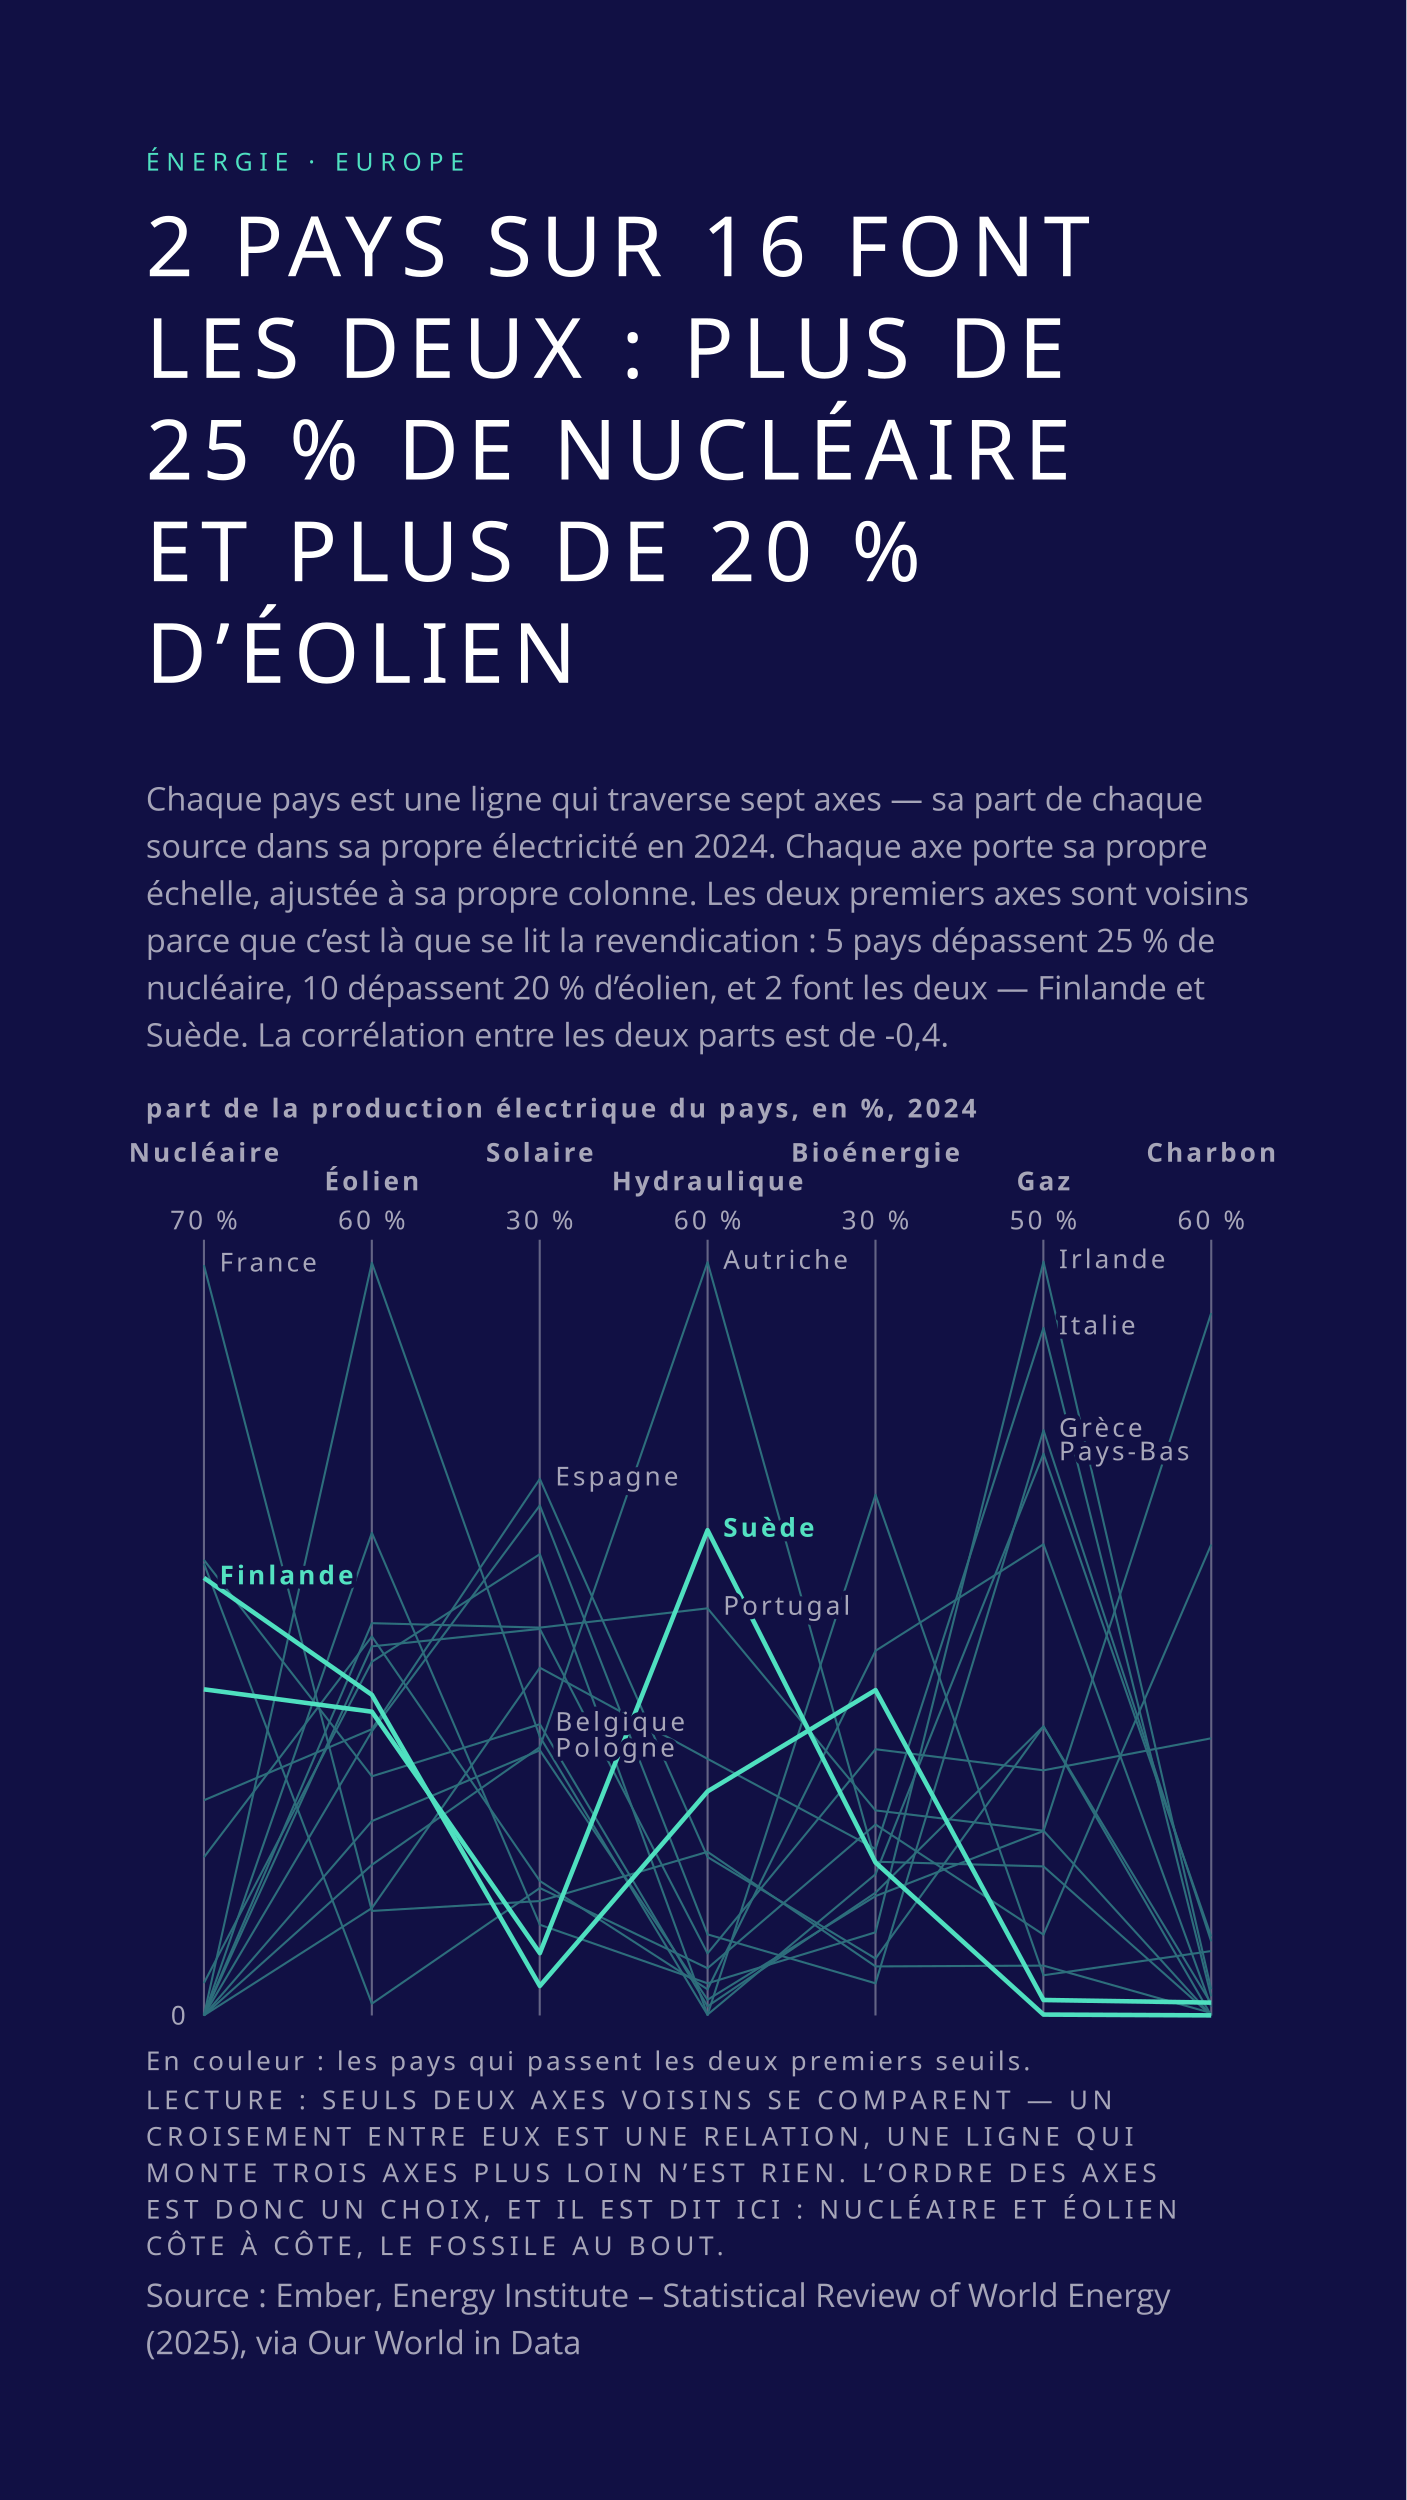
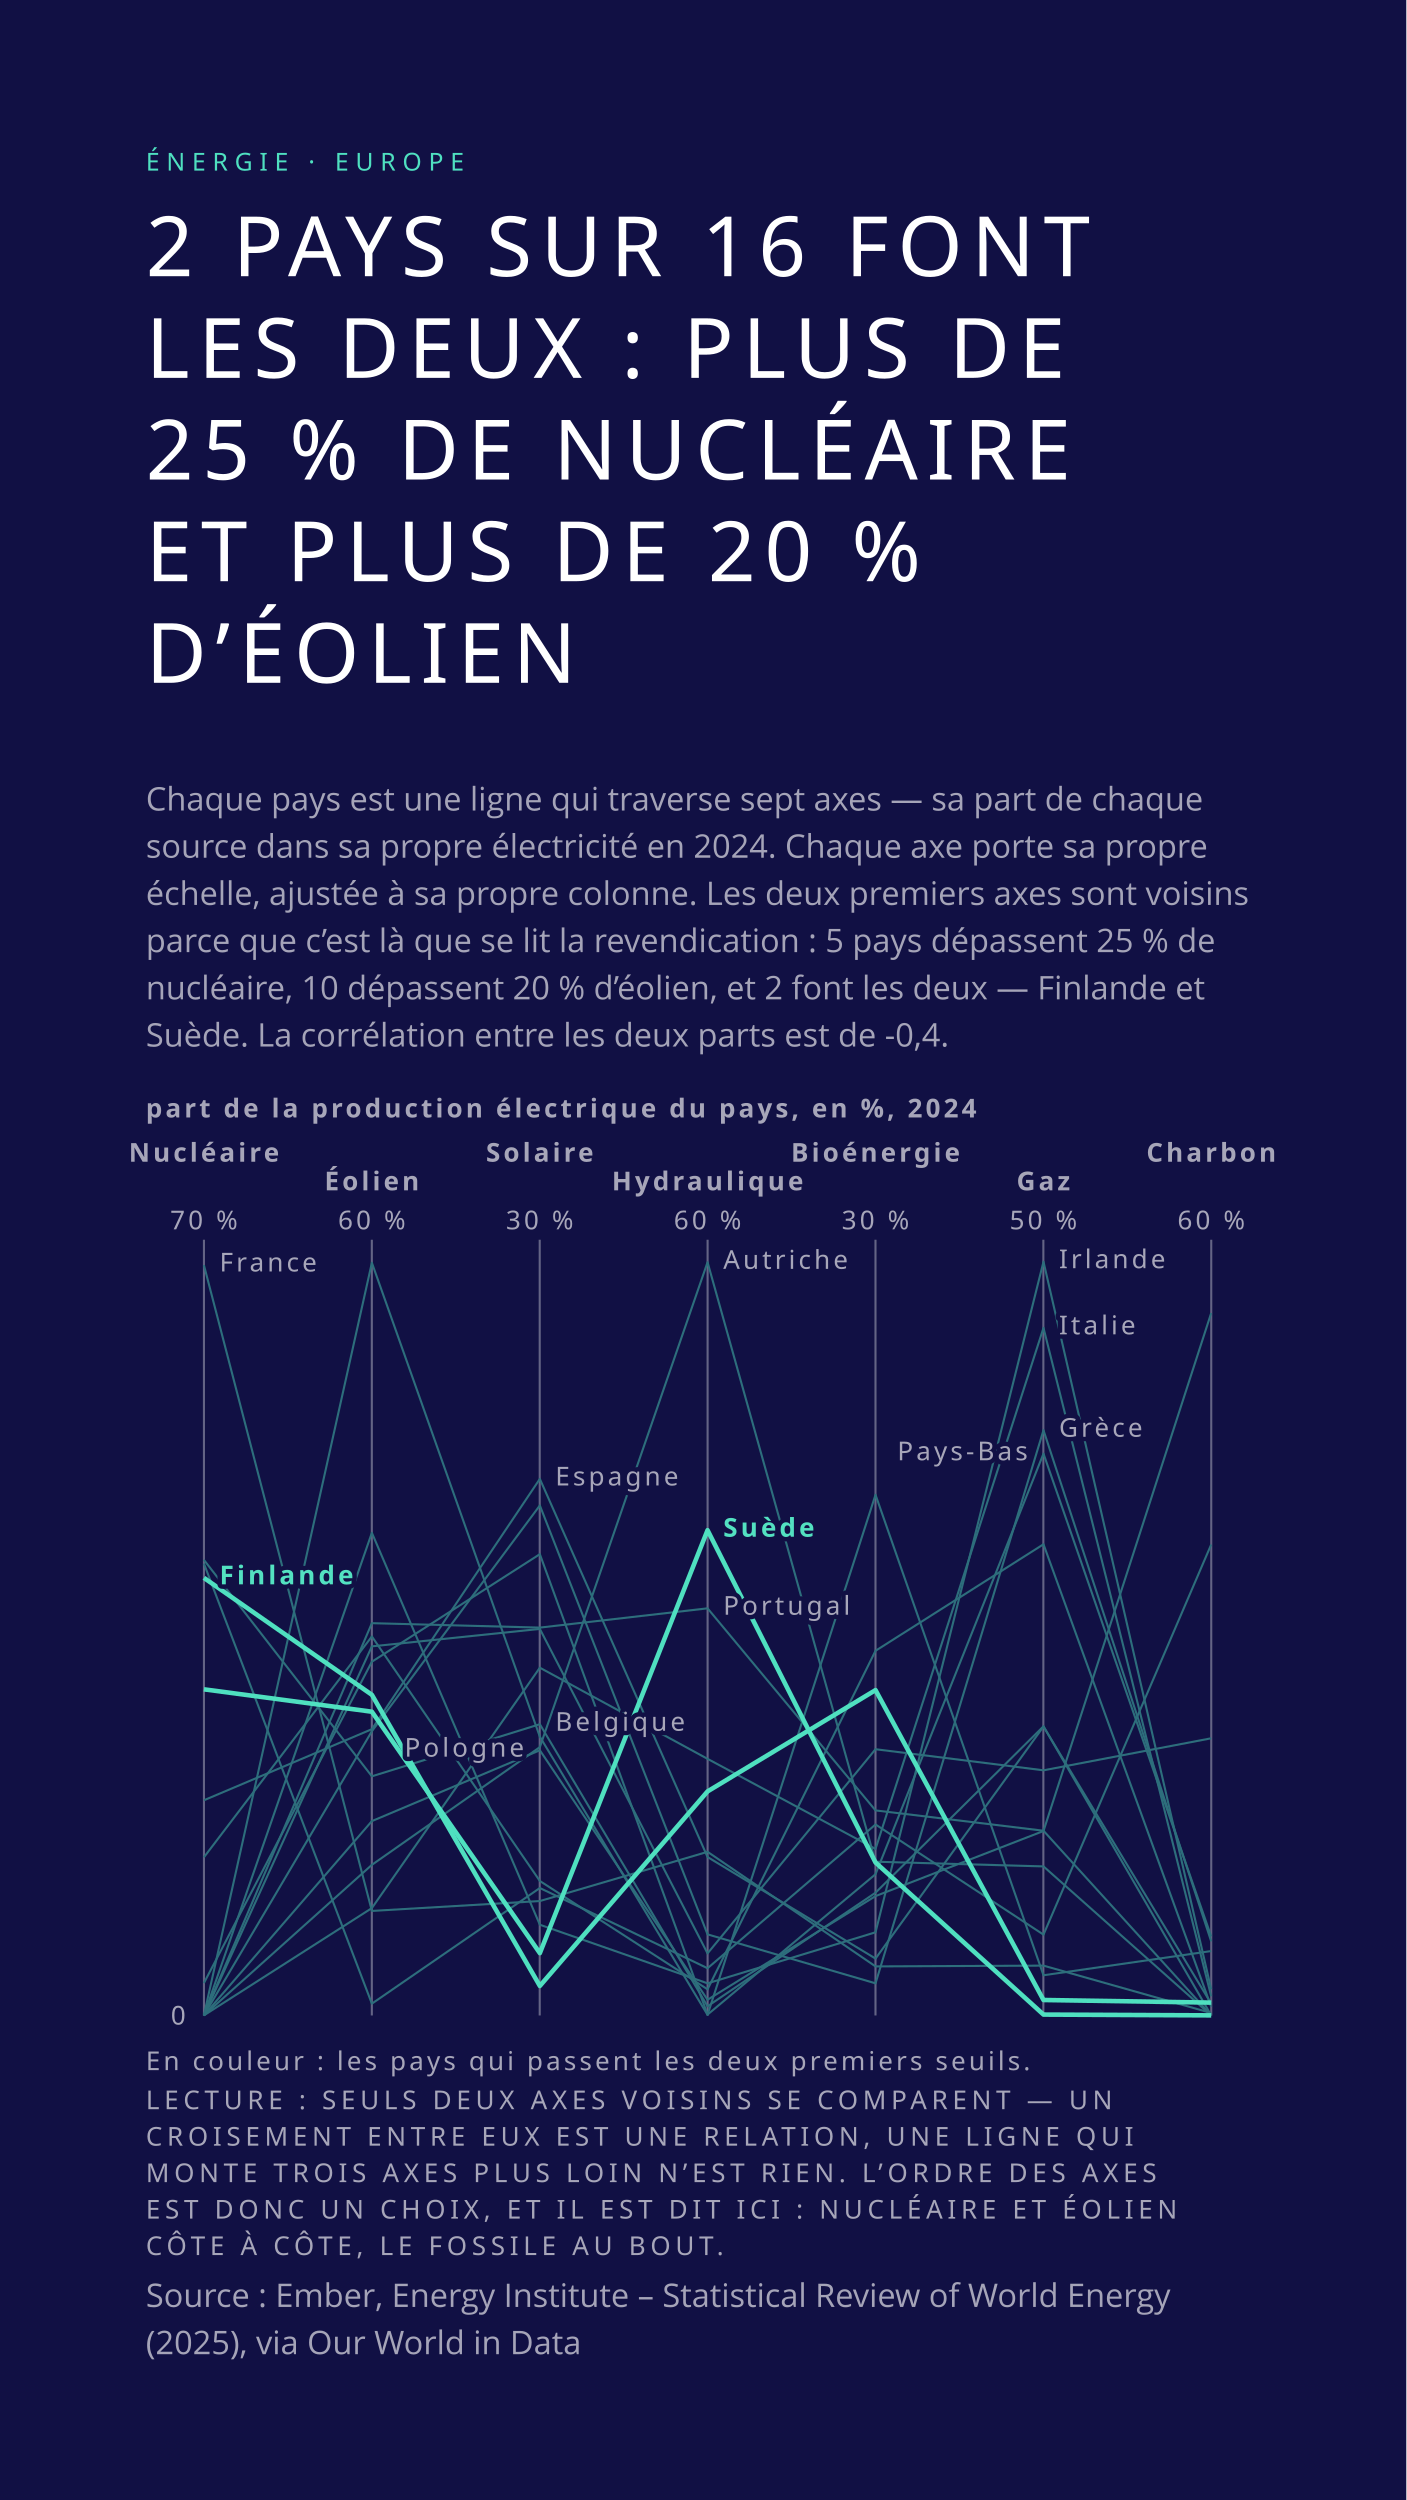
<svg xmlns="http://www.w3.org/2000/svg" width="540" height="960" viewBox="0 0 540 960" role="img" aria-label="Graphique en coordonnées parallèles : 16 pays européens, chacun une ligne traversant sept axes verticaux — nucléaire, éolien, solaire, hydraulique, bioénergie, gaz, charbon — chaque axe à sa propre échelle et portant sa part de la production du pays en 2024. Entre les deux premiers axes les lignes se croisent : 5 pays dépassent 25 % de nucléaire, 10 dépassent 20 % d’éolien, et seuls Finlande et Suède font les deux ; leurs lignes sont en couleur.">
  <rect x="0" y="0" width="540" height="960" fill="#111044" />
  <text x="56" y="65.5" font-family="Montserrat" font-size="9.5" font-weight="500" font-style="normal" letter-spacing="2.6" fill="#4FE0C0">ÉNERGIE · EUROPE</text>
  <text x="56" y="106.05" font-family="Montserrat" font-size="32" font-weight="400" font-style="normal" letter-spacing="3.4" fill="#FFFFFF">2 PAYS SUR 16 FONT</text>
  <text x="56" y="145.089" font-family="Montserrat" font-size="32" font-weight="400" font-style="normal" letter-spacing="3.4" fill="#FFFFFF">LES DEUX : PLUS DE</text>
  <text x="56" y="184.128" font-family="Montserrat" font-size="32" font-weight="400" font-style="normal" letter-spacing="3.4" fill="#FFFFFF">25 % DE NUCLÉAIRE</text>
  <text x="56" y="223.168" font-family="Montserrat" font-size="32" font-weight="400" font-style="normal" letter-spacing="3.4" fill="#FFFFFF">ET PLUS DE 20 %</text>
  <text x="56" y="262.207" font-family="Montserrat" font-size="32" font-weight="400" font-style="normal" letter-spacing="3.4" fill="#FFFFFF">D’ÉOLIEN</text>
  <text x="56" y="311.246" font-family="Open Sans" font-size="12.5" font-weight="400" font-style="normal" letter-spacing="0" fill="#a5a4b8">Chaque pays est une ligne qui traverse sept axes — sa part de chaque</text>
  <text x="56" y="329.372" font-family="Open Sans" font-size="12.5" font-weight="400" font-style="normal" letter-spacing="0" fill="#a5a4b8">source dans sa propre électricité en 2024. Chaque axe porte sa propre</text>
  <text x="56" y="347.497" font-family="Open Sans" font-size="12.5" font-weight="400" font-style="normal" letter-spacing="0" fill="#a5a4b8">échelle, ajustée à sa propre colonne. Les deux premiers axes sont voisins</text>
  <text x="56" y="365.623" font-family="Open Sans" font-size="12.5" font-weight="400" font-style="normal" letter-spacing="0" fill="#a5a4b8">parce que c’est là que se lit la revendication : 5 pays dépassent 25 % de</text>
  <text x="56" y="383.749" font-family="Open Sans" font-size="12.5" font-weight="400" font-style="normal" letter-spacing="0" fill="#a5a4b8">nucléaire, 10 dépassent 20 % d’éolien, et 2 font les deux — Finlande et</text>
  <text x="56" y="401.875" font-family="Open Sans" font-size="12.5" font-weight="400" font-style="normal" letter-spacing="0" fill="#a5a4b8">Suède. La corrélation entre les deux parts est de -0,4.</text>
  <text x="56" y="429.101" font-family="Montserrat" font-size="10" font-weight="700" font-style="normal" letter-spacing="1.2" fill="#a7a6b9">part de la production électrique du pays, en %, 2024</text>
  <g>
    <line x1="78.315" x2="78.315" y1="476.061" y2="773.945" stroke="#646485" stroke-width="0.8" />
    <text x="78.315" y="446.091" text-anchor="middle" font-family="Montserrat" font-size="10" font-weight="700" font-style="normal" letter-spacing="1.2" fill="#a7a6b9">Nucléaire</text>
  </g>
  <g>
    <line x1="142.782" x2="142.782" y1="476.061" y2="773.945" stroke="#646485" stroke-width="0.8" />
    <text x="142.782" y="457.081" text-anchor="middle" font-family="Montserrat" font-size="10" font-weight="700" font-style="normal" letter-spacing="1.2" fill="#a7a6b9">Éolien</text>
  </g>
  <g>
    <line x1="207.25" x2="207.25" y1="476.061" y2="773.945" stroke="#646485" stroke-width="0.8" />
    <text x="207.25" y="446.091" text-anchor="middle" font-family="Montserrat" font-size="10" font-weight="700" font-style="normal" letter-spacing="1.2" fill="#a7a6b9">Solaire</text>
  </g>
  <g>
    <line x1="271.718" x2="271.718" y1="476.061" y2="773.945" stroke="#646485" stroke-width="0.8" />
    <text x="271.718" y="457.081" text-anchor="middle" font-family="Montserrat" font-size="10" font-weight="700" font-style="normal" letter-spacing="1.2" fill="#a7a6b9">Hydraulique</text>
  </g>
  <g>
    <line x1="336.185" x2="336.185" y1="476.061" y2="773.945" stroke="#646485" stroke-width="0.8" />
    <text x="336.185" y="446.091" text-anchor="middle" font-family="Montserrat" font-size="10" font-weight="700" font-style="normal" letter-spacing="1.2" fill="#a7a6b9">Bioénergie</text>
  </g>
  <g>
    <line x1="400.653" x2="400.653" y1="476.061" y2="773.945" stroke="#646485" stroke-width="0.8" />
    <text x="400.653" y="457.081" text-anchor="middle" font-family="Montserrat" font-size="10" font-weight="700" font-style="normal" letter-spacing="1.2" fill="#a7a6b9">Gaz</text>
  </g>
  <g>
    <line x1="465.12" x2="465.12" y1="476.061" y2="773.945" stroke="#646485" stroke-width="0.8" />
    <text x="465.12" y="446.091" text-anchor="middle" font-family="Montserrat" font-size="10" font-weight="700" font-style="normal" letter-spacing="1.2" fill="#a7a6b9">Charbon</text>
  </g>
  <path d="M 78.3 773.9 L 142.8 716.1 L 207.3 670.9 L 271.7 484.7 L 336.2 714.9 L 400.7 716.7 L 465.1 773.9" fill="none" stroke="#2d6e7c" stroke-width="0.8" stroke-linejoin="round" />
  <path d="M 78.3 599.0 L 142.8 682.1 L 207.3 662.1 L 271.7 770.4 L 336.2 726.8 L 400.7 662.9 L 465.1 773.9" fill="none" stroke="#2d6e7c" stroke-width="0.8" stroke-linejoin="round" />
  <path d="M 78.3 600.4 L 142.8 769.4 L 207.3 725.0 L 271.7 755.8 L 336.2 700.6 L 400.7 742.9 L 465.1 593.1" fill="none" stroke="#2d6e7c" stroke-width="0.8" stroke-linejoin="round" />
  <path d="M 78.3 773.9 L 142.8 484.9 L 207.3 666.9 L 271.7 773.7 L 336.2 574.0 L 400.7 758.5 L 465.1 749.2" fill="none" stroke="#2d6e7c" stroke-width="0.8" stroke-linejoin="round" />
  <path d="M 78.3 485.8 L 142.8 733.8 L 207.3 730.0 L 271.7 711.1 L 336.2 755.1 L 400.7 754.8 L 465.1 773.0" fill="none" stroke="#2d6e7c" stroke-width="0.8" stroke-linejoin="round" />
  <path d="M 78.3 773.9 L 142.8 632.2 L 207.3 625.5 L 271.7 750.1 L 336.2 671.7 L 400.7 679.8 L 465.1 667.5" fill="none" stroke="#2d6e7c" stroke-width="0.8" stroke-linejoin="round" />
  <path d="M 78.3 773.9 L 142.8 664.8 L 207.3 578.1 L 271.7 742.8 L 336.2 761.6 L 400.7 549.2 L 465.1 745.5" fill="none" stroke="#2d6e7c" stroke-width="0.8" stroke-linejoin="round" />
  <path d="M 78.3 773.9 L 142.8 588.6 L 207.3 739.1 L 271.7 761.6 L 336.2 742.0 L 400.7 484.5 L 465.1 763.9" fill="none" stroke="#2d6e7c" stroke-width="0.8" stroke-linejoin="round" />
  <path d="M 78.3 773.9 L 142.8 732.7 L 207.3 640.4 L 271.7 675.4 L 336.2 710.0 L 400.7 509.9 L 465.1 766.6" fill="none" stroke="#2d6e7c" stroke-width="0.8" stroke-linejoin="round" />
  <path d="M 78.3 761.5 L 142.8 638.1 L 207.3 596.8 L 271.7 773.6 L 336.2 719.7 L 400.7 558.2 L 465.1 743.6" fill="none" stroke="#2d6e7c" stroke-width="0.8" stroke-linejoin="round" />
  <path d="M 78.3 773.9 L 142.8 699.3 L 207.3 672.1 L 271.7 767.9 L 336.2 728.1 L 400.7 703.1 L 465.1 504.2" fill="none" stroke="#2d6e7c" stroke-width="0.8" stroke-linejoin="round" />
  <path d="M 78.3 773.9 L 142.8 623.3 L 207.3 625.0 L 271.7 617.6 L 336.2 695.2 L 400.7 703.0 L 465.1 773.9" fill="none" stroke="#2d6e7c" stroke-width="0.8" stroke-linejoin="round" />
  <path d="M 78.3 691.3 L 142.8 664.0 L 207.3 567.9 L 271.7 713.1 L 336.2 752.1 L 400.7 663.0 L 465.1 769.4" fill="none" stroke="#2d6e7c" stroke-width="0.8" stroke-linejoin="round" />
  <path d="M 78.3 713.2 L 142.8 628.4 L 207.3 722.3 L 271.7 763.9 L 336.2 633.9 L 400.7 593.0 L 465.1 770.6" fill="none" stroke="#2d6e7c" stroke-width="0.8" stroke-linejoin="round" />
  <path d="M 78.3 605.9 L 142.8 650.8 L 207.3 762.6 L 271.7 687.9 L 336.2 649.0 L 400.7 768.0 L 465.1 769.0" fill="none" stroke="#4FE0C0" stroke-width="1.76" stroke-linejoin="round" />
  <path d="M 78.3 648.7 L 142.8 657.3 L 207.3 750.0 L 271.7 587.6 L 336.2 715.2 L 400.7 773.6 L 465.1 773.9" fill="none" stroke="#4FE0C0" stroke-width="1.76" stroke-linejoin="round" />
  <text x="78.315" y="472.061" text-anchor="middle" font-family="Montserrat" font-size="10" font-weight="400" font-style="normal" letter-spacing="1.2" fill="#a7a6b9">70 %</text>
  <text x="142.782" y="472.061" text-anchor="middle" font-family="Montserrat" font-size="10" font-weight="400" font-style="normal" letter-spacing="1.2" fill="#a7a6b9">60 %</text>
  <text x="207.25" y="472.061" text-anchor="middle" font-family="Montserrat" font-size="10" font-weight="400" font-style="normal" letter-spacing="1.2" fill="#a7a6b9">30 %</text>
  <text x="271.718" y="472.061" text-anchor="middle" font-family="Montserrat" font-size="10" font-weight="400" font-style="normal" letter-spacing="1.2" fill="#a7a6b9">60 %</text>
  <text x="336.185" y="472.061" text-anchor="middle" font-family="Montserrat" font-size="10" font-weight="400" font-style="normal" letter-spacing="1.2" fill="#a7a6b9">30 %</text>
  <text x="400.653" y="472.061" text-anchor="middle" font-family="Montserrat" font-size="10" font-weight="400" font-style="normal" letter-spacing="1.2" fill="#a7a6b9">50 %</text>
  <text x="465.12" y="472.061" text-anchor="middle" font-family="Montserrat" font-size="10" font-weight="400" font-style="normal" letter-spacing="1.2" fill="#a7a6b9">60 %</text>
  <text x="71.315" y="777.445" text-anchor="end" font-family="Montserrat" font-size="10" font-weight="400" font-style="normal" letter-spacing="1.2" fill="#a7a6b9">0</text>
  <g>
    <text x="84.315" y="608.391" text-anchor="start" font-family="Montserrat" font-size="10" font-weight="700" font-style="normal" letter-spacing="1.2" fill="none" stroke="#111044" stroke-width="3.4" stroke-linejoin="round">Finlande</text>
    <text x="84.315" y="608.391" text-anchor="start" font-family="Montserrat" font-size="10" font-weight="700" font-style="normal" letter-spacing="1.2" fill="#53e1c1">Finlande</text>
  </g>
  <g>
    <text x="277.718" y="590.112" text-anchor="start" font-family="Montserrat" font-size="10" font-weight="700" font-style="normal" letter-spacing="1.2" fill="none" stroke="#111044" stroke-width="3.4" stroke-linejoin="round">Suède</text>
    <text x="277.718" y="590.112" text-anchor="start" font-family="Montserrat" font-size="10" font-weight="700" font-style="normal" letter-spacing="1.2" fill="#53e1c1">Suède</text>
  </g>
  <g>
    <text x="277.718" y="487.241" text-anchor="start" font-family="Montserrat" font-size="10" font-weight="400" font-style="normal" letter-spacing="1.2" fill="none" stroke="#111044" stroke-width="3.4" stroke-linejoin="round">Autriche</text>
    <text x="277.718" y="487.241" text-anchor="start" font-family="Montserrat" font-size="10" font-weight="400" font-style="normal" letter-spacing="1.2" fill="#a7a6b9">Autriche</text>
  </g>
  <g>
    <text x="213.25" y="664.623" text-anchor="start" font-family="Montserrat" font-size="10" font-weight="400" font-style="normal" letter-spacing="1.2" fill="none" stroke="#111044" stroke-width="3.4" stroke-linejoin="round">Belgique</text>
    <text x="213.25" y="664.623" text-anchor="start" font-family="Montserrat" font-size="10" font-weight="400" font-style="normal" letter-spacing="1.2" fill="#a7a6b9">Belgique</text>
  </g>
  <g>
    <text x="84.315" y="488.254" text-anchor="start" font-family="Montserrat" font-size="10" font-weight="400" font-style="normal" letter-spacing="1.2" fill="none" stroke="#111044" stroke-width="3.4" stroke-linejoin="round">France</text>
    <text x="84.315" y="488.254" text-anchor="start" font-family="Montserrat" font-size="10" font-weight="400" font-style="normal" letter-spacing="1.2" fill="#a7a6b9">France</text>
  </g>
  <g>
    <text x="406.653" y="551.727" text-anchor="start" font-family="Montserrat" font-size="10" font-weight="400" font-style="normal" letter-spacing="1.2" fill="none" stroke="#111044" stroke-width="3.4" stroke-linejoin="round">Grèce</text>
    <text x="406.653" y="551.727" text-anchor="start" font-family="Montserrat" font-size="10" font-weight="400" font-style="normal" letter-spacing="1.2" fill="#a7a6b9">Grèce</text>
  </g>
  <g>
    <text x="406.653" y="486.995" text-anchor="start" font-family="Montserrat" font-size="10" font-weight="400" font-style="normal" letter-spacing="1.2" fill="none" stroke="#111044" stroke-width="3.4" stroke-linejoin="round">Irlande</text>
    <text x="406.653" y="486.995" text-anchor="start" font-family="Montserrat" font-size="10" font-weight="400" font-style="normal" letter-spacing="1.2" fill="#a7a6b9">Irlande</text>
  </g>
  <g>
    <text x="406.653" y="512.384" text-anchor="start" font-family="Montserrat" font-size="10" font-weight="400" font-style="normal" letter-spacing="1.2" fill="none" stroke="#111044" stroke-width="3.4" stroke-linejoin="round">Italie</text>
    <text x="406.653" y="512.384" text-anchor="start" font-family="Montserrat" font-size="10" font-weight="400" font-style="normal" letter-spacing="1.2" fill="#a7a6b9">Italie</text>
  </g>
  <g>
-     <text x="406.653" y="560.745" text-anchor="start" font-family="Montserrat" font-size="10" font-weight="400" font-style="normal" letter-spacing="1.2" fill="none" stroke="#111044" stroke-width="3.4" stroke-linejoin="round">Pays-Bas</text>
-     <text x="406.653" y="560.745" text-anchor="start" font-family="Montserrat" font-size="10" font-weight="400" font-style="normal" letter-spacing="1.2" fill="#a7a6b9">Pays-Bas</text>
+     <text x="394.653" y="560.745" text-anchor="end" font-family="Montserrat" font-size="10" font-weight="400" font-style="normal" letter-spacing="1.2" fill="none" stroke="#111044" stroke-width="3.4" stroke-linejoin="round">Pays-Bas</text>
+     <text x="394.653" y="560.745" text-anchor="end" font-family="Montserrat" font-size="10" font-weight="400" font-style="normal" letter-spacing="1.2" fill="#a7a6b9">Pays-Bas</text>
  </g>
  <g>
-     <text x="213.25" y="674.566" text-anchor="start" font-family="Montserrat" font-size="10" font-weight="400" font-style="normal" letter-spacing="1.2" fill="none" stroke="#111044" stroke-width="3.4" stroke-linejoin="round">Pologne</text>
-     <text x="213.25" y="674.566" text-anchor="start" font-family="Montserrat" font-size="10" font-weight="400" font-style="normal" letter-spacing="1.2" fill="#a7a6b9">Pologne</text>
+     <text x="201.25" y="674.566" text-anchor="end" font-family="Montserrat" font-size="10" font-weight="400" font-style="normal" letter-spacing="1.2" fill="none" stroke="#111044" stroke-width="3.4" stroke-linejoin="round">Pologne</text>
+     <text x="201.25" y="674.566" text-anchor="end" font-family="Montserrat" font-size="10" font-weight="400" font-style="normal" letter-spacing="1.2" fill="#a7a6b9">Pologne</text>
  </g>
  <g>
    <text x="277.718" y="620.056" text-anchor="start" font-family="Montserrat" font-size="10" font-weight="400" font-style="normal" letter-spacing="1.2" fill="none" stroke="#111044" stroke-width="3.4" stroke-linejoin="round">Portugal</text>
    <text x="277.718" y="620.056" text-anchor="start" font-family="Montserrat" font-size="10" font-weight="400" font-style="normal" letter-spacing="1.2" fill="#a7a6b9">Portugal</text>
  </g>
  <g>
    <text x="213.25" y="570.426" text-anchor="start" font-family="Montserrat" font-size="10" font-weight="400" font-style="normal" letter-spacing="1.2" fill="none" stroke="#111044" stroke-width="3.4" stroke-linejoin="round">Espagne</text>
    <text x="213.25" y="570.426" text-anchor="start" font-family="Montserrat" font-size="10" font-weight="400" font-style="normal" letter-spacing="1.2" fill="#a7a6b9">Espagne</text>
  </g>
  <text x="56" y="794.935" font-family="Montserrat" font-size="10" font-weight="400" font-style="normal" letter-spacing="1.2" fill="#a7a6b9">En couleur : les pays qui passent les deux premiers seuils.</text>
  <text x="56" y="809.935" font-family="Montserrat" font-size="10" font-weight="500" font-style="normal" letter-spacing="1.8" fill="#a7a6b9">LECTURE : SEULS DEUX AXES VOISINS SE COMPARENT — UN</text>
  <text x="56" y="823.935" font-family="Montserrat" font-size="10" font-weight="500" font-style="normal" letter-spacing="1.8" fill="#a7a6b9">CROISEMENT ENTRE EUX EST UNE RELATION, UNE LIGNE QUI</text>
  <text x="56" y="837.935" font-family="Montserrat" font-size="10" font-weight="500" font-style="normal" letter-spacing="1.8" fill="#a7a6b9">MONTE TROIS AXES PLUS LOIN N’EST RIEN. L’ORDRE DES AXES</text>
  <text x="56" y="851.936" font-family="Montserrat" font-size="10" font-weight="500" font-style="normal" letter-spacing="1.8" fill="#a7a6b9">EST DONC UN CHOIX, ET IL EST DIT ICI : NUCLÉAIRE ET ÉOLIEN</text>
  <text x="56" y="865.936" font-family="Montserrat" font-size="10" font-weight="500" font-style="normal" letter-spacing="1.8" fill="#a7a6b9">CÔTE À CÔTE, LE FOSSILE AU BOUT.</text>
  <text x="56" y="885.874" font-family="Open Sans" font-size="12.5" font-weight="400" font-style="normal" letter-spacing="0" fill="#a5a4b8">Source : Ember, Energy Institute – Statistical Review of World Energy</text>
  <text x="56" y="904" font-family="Open Sans" font-size="12.5" font-weight="400" font-style="normal" letter-spacing="0" fill="#a5a4b8">(2025), via Our World in Data</text>
</svg>
